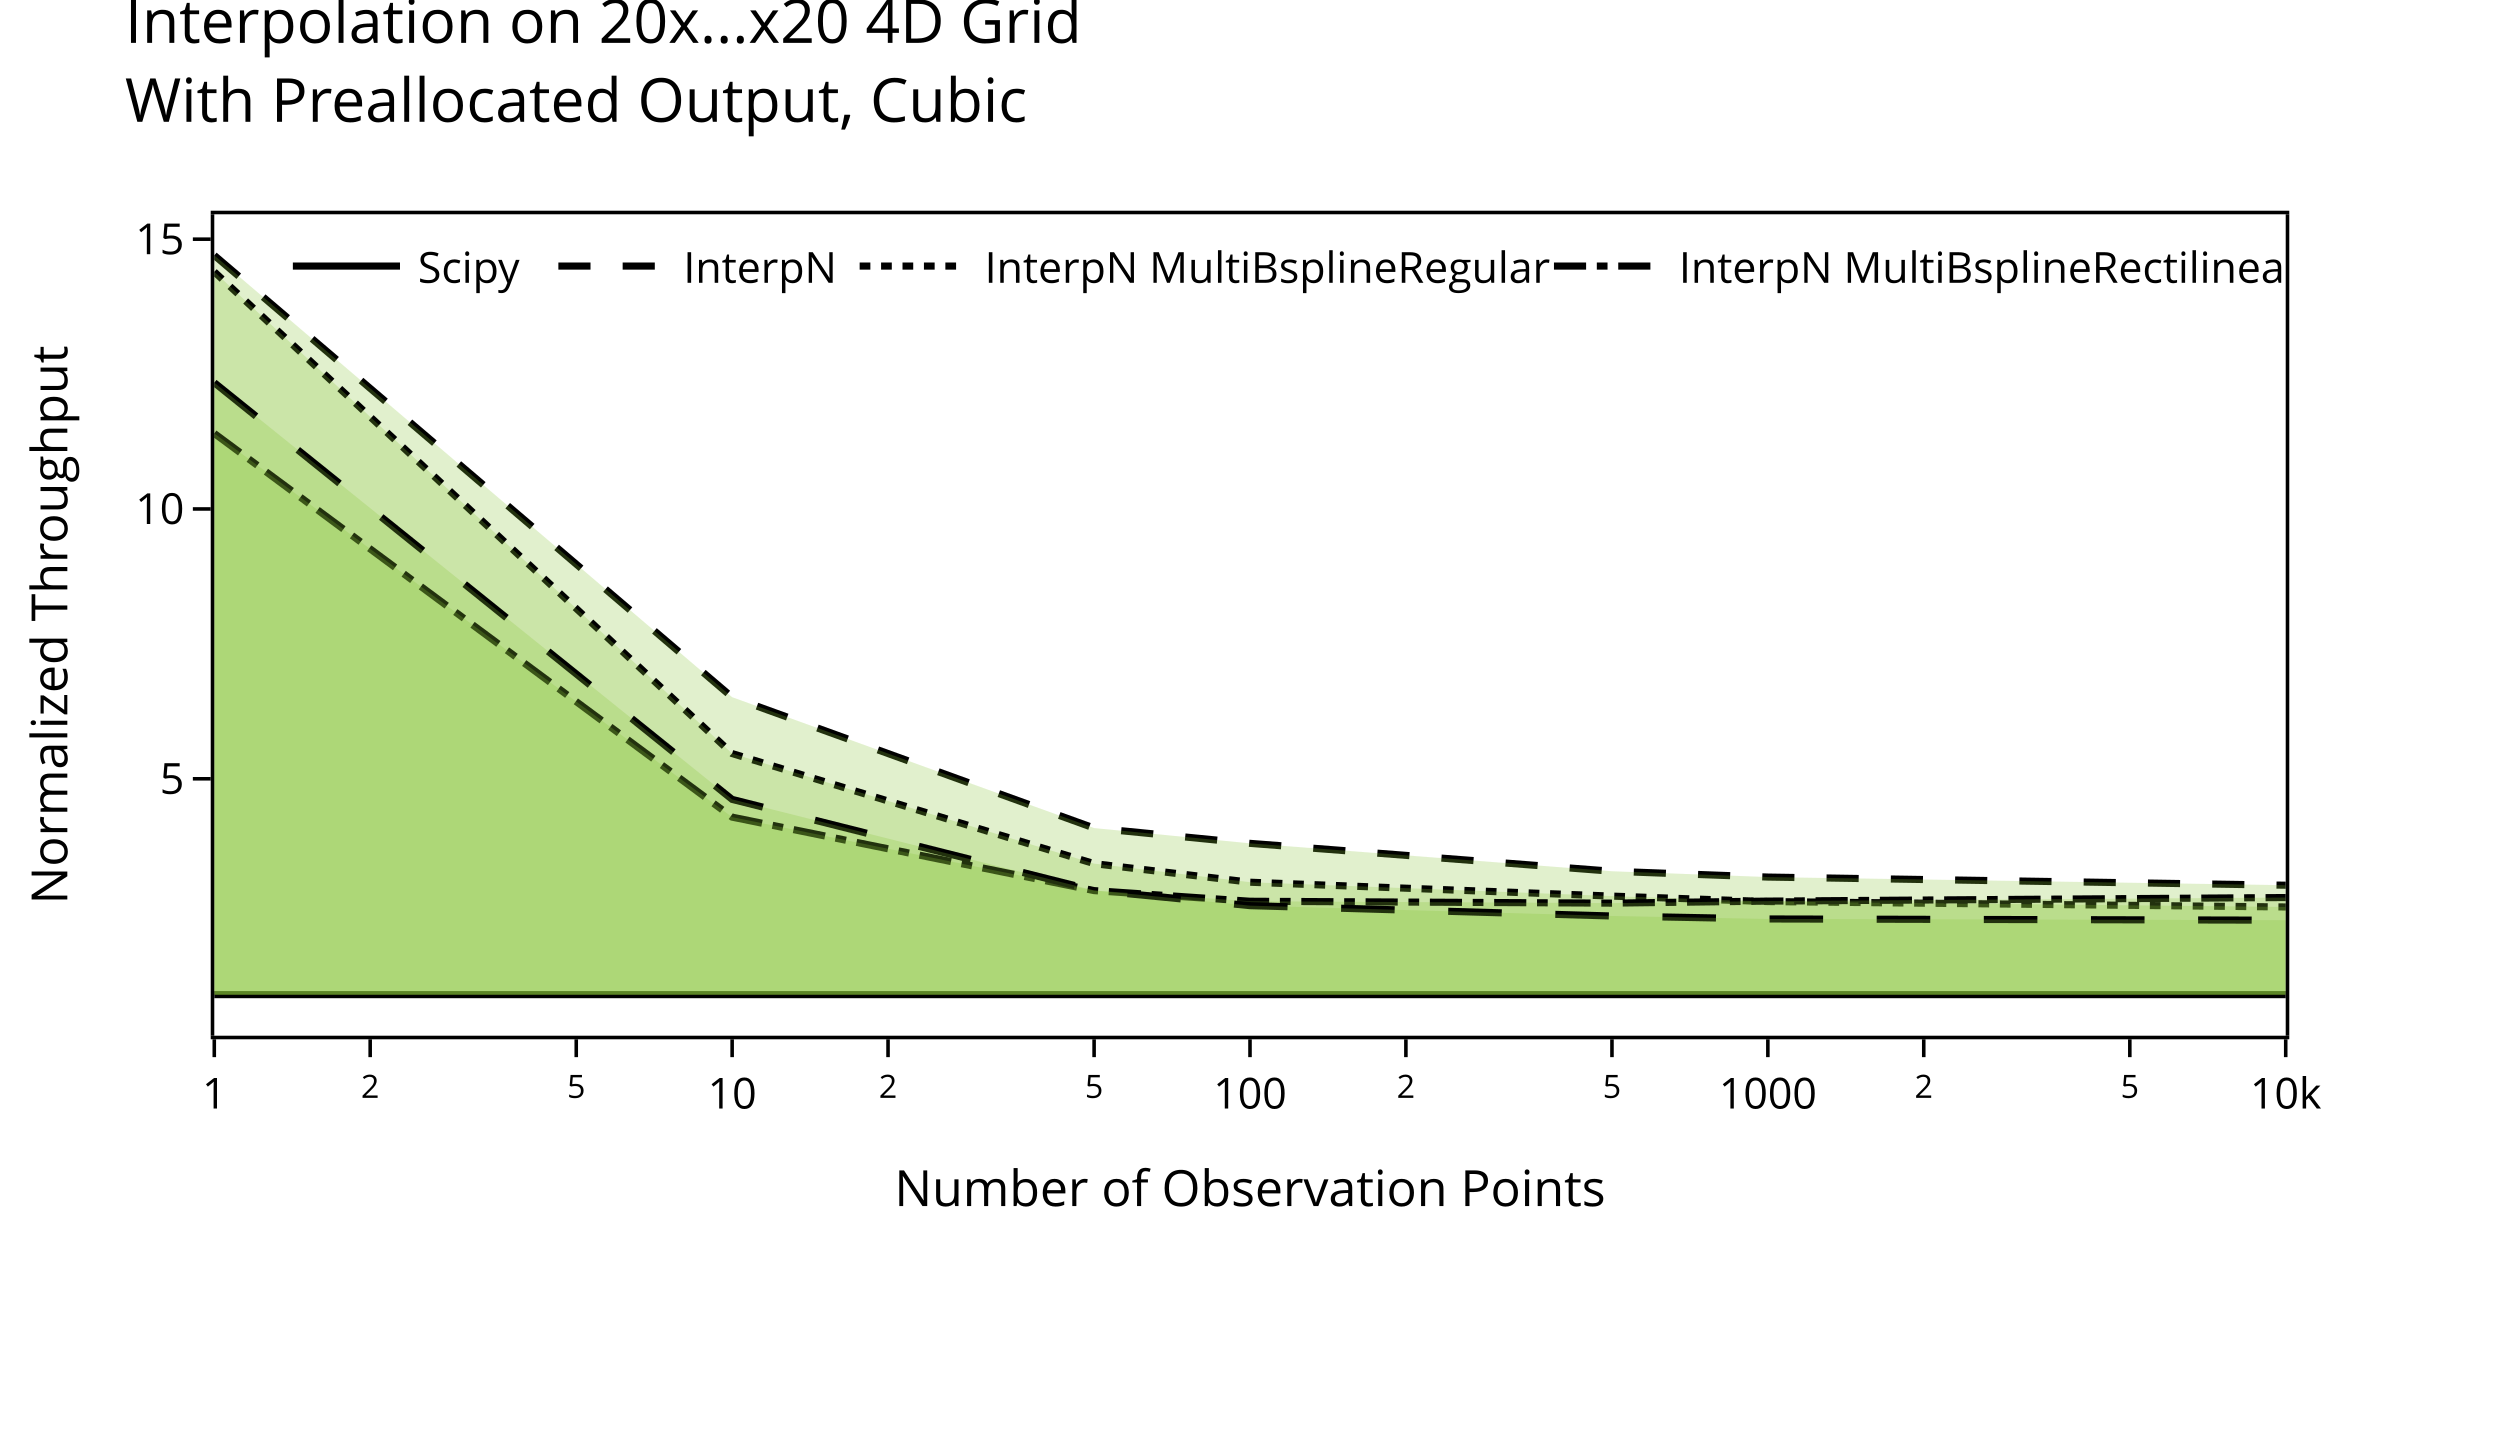
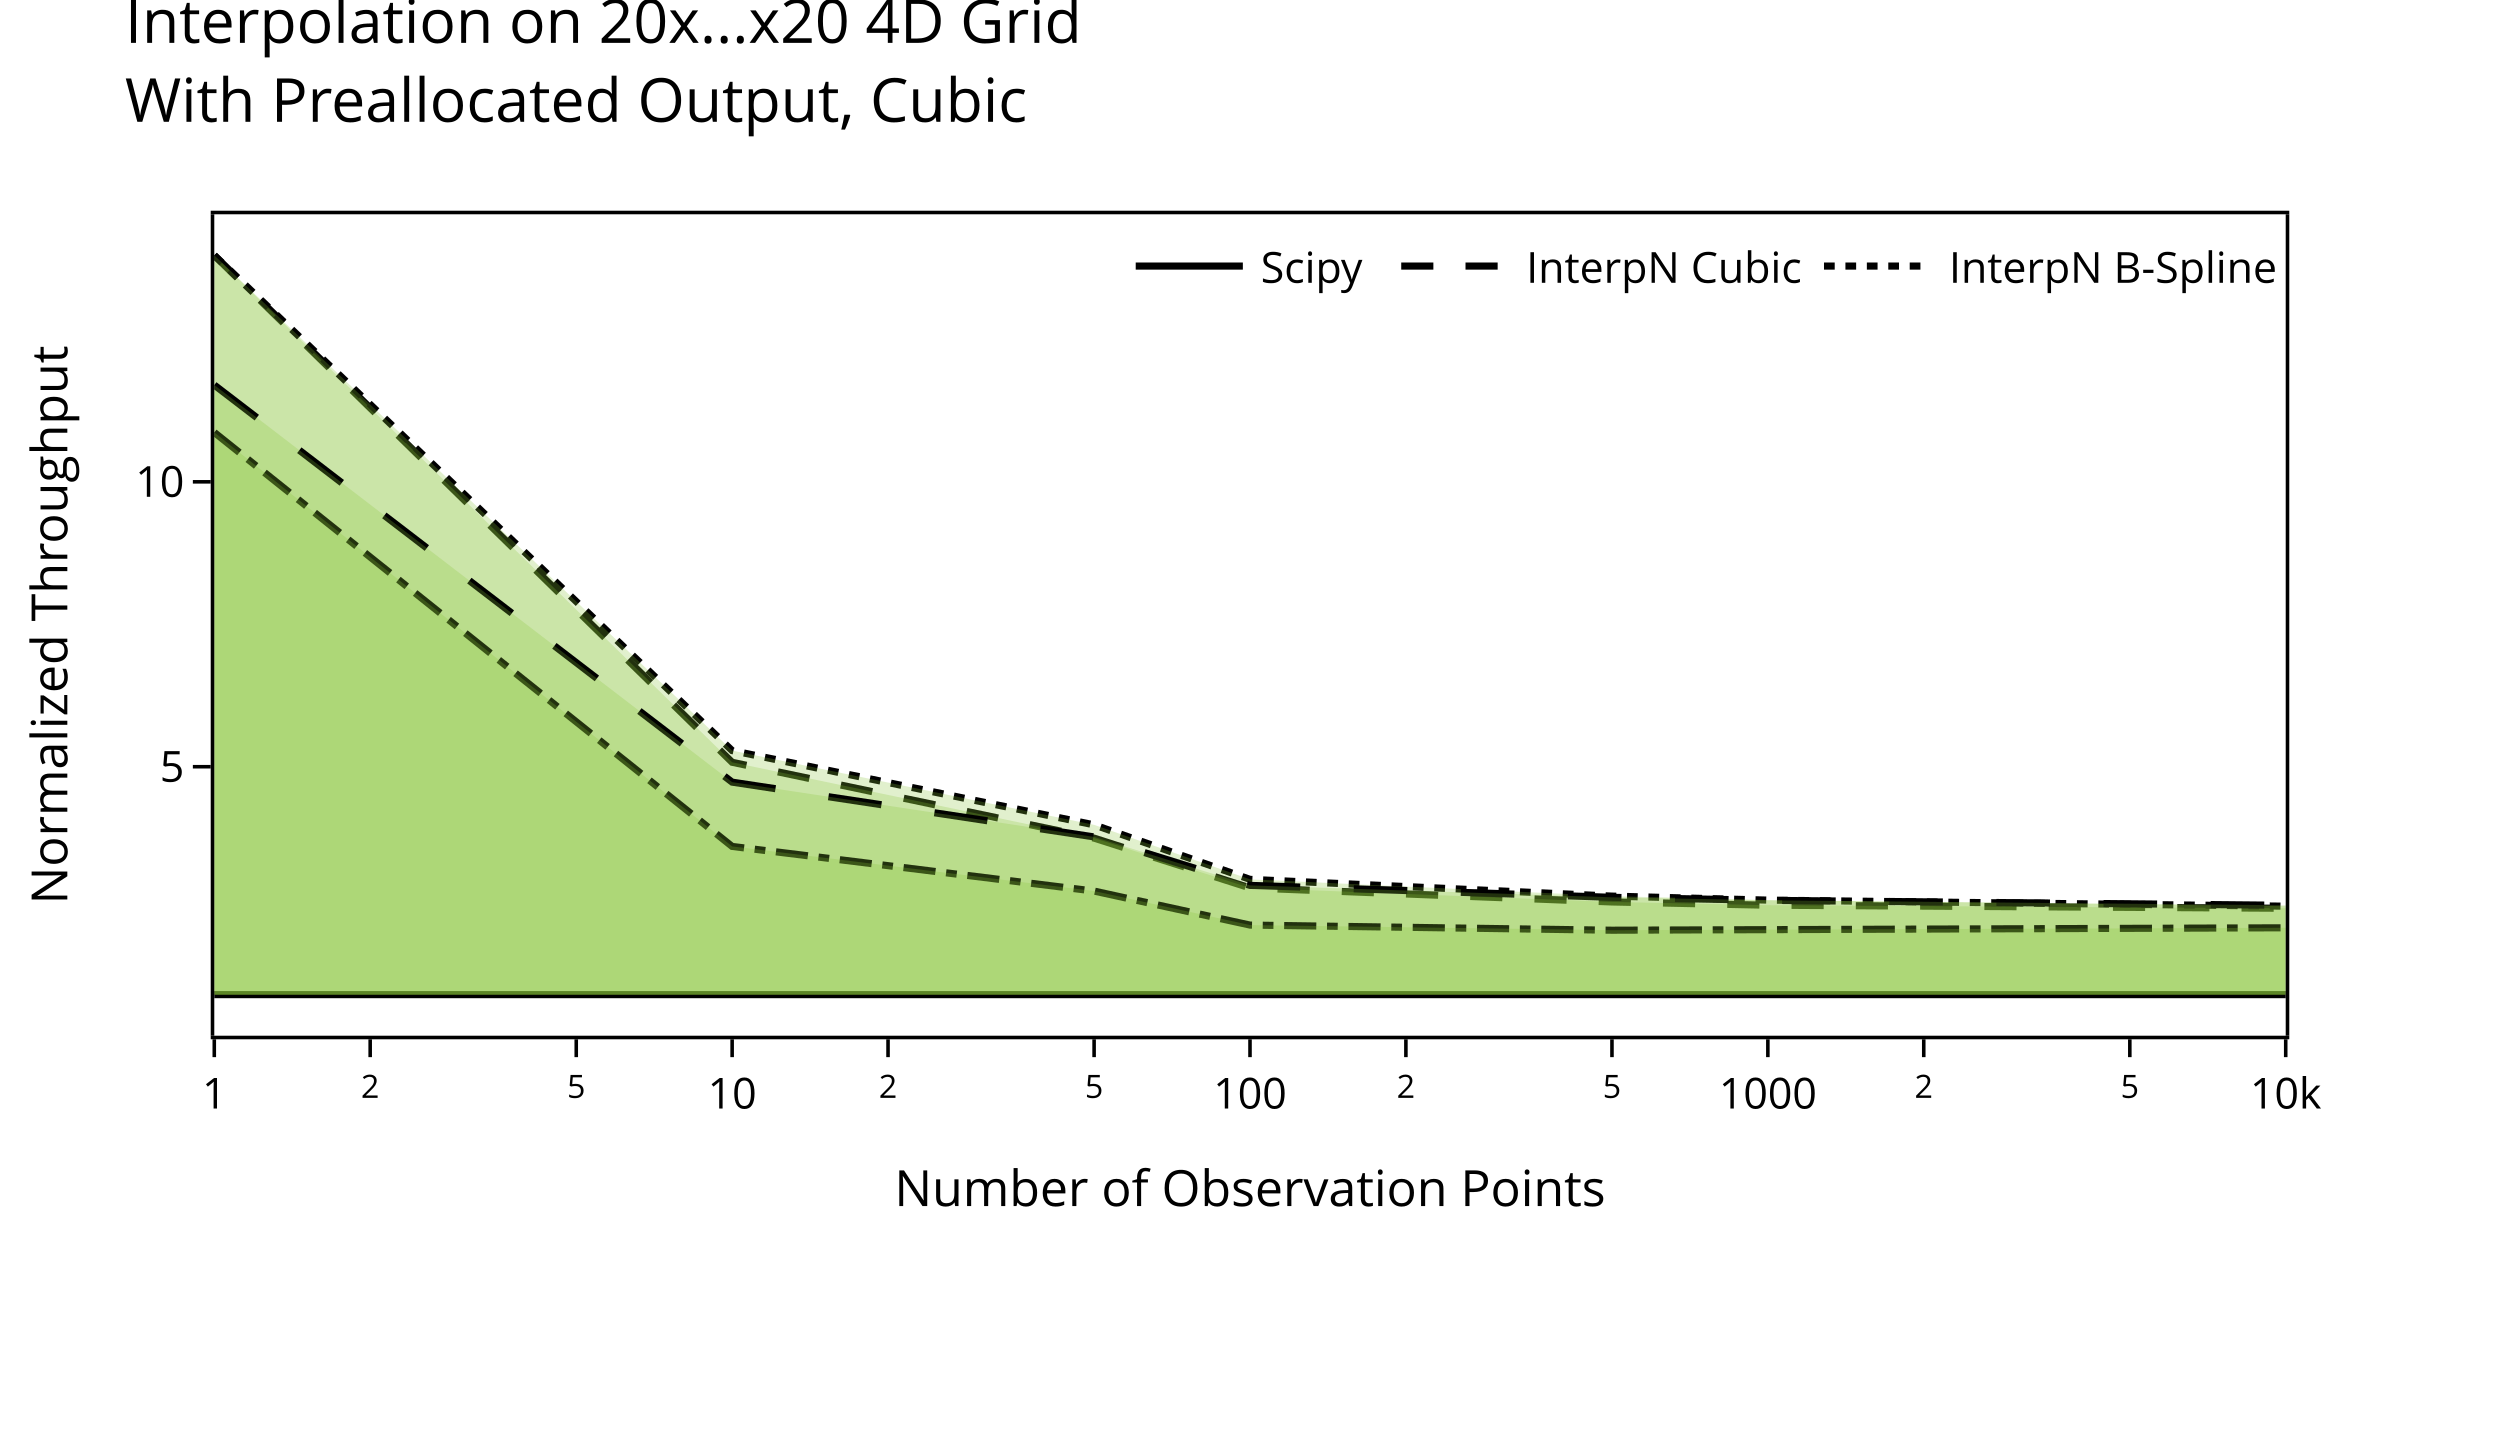
<svg xmlns="http://www.w3.org/2000/svg" class="main-svg" width="700" height="400" style="" viewBox="0 0 700 400">
  <rect x="0" y="0" width="700" height="400" style="fill: rgb(0, 0, 0); fill-opacity: 0;" />
-   <defs id="defs-dd8857">
+   <defs id="defs-880b9e">
    <g class="clips">
-       <clipPath id="clipdd8857xyplot" class="plotclip">
+       <clipPath id="clip880b9exyplot" class="plotclip">
        <rect width="580" height="230" />
      </clipPath>
-       <clipPath class="axesclip" id="clipdd8857x">
+       <clipPath class="axesclip" id="clip880b9ex">
        <rect x="60" y="0" width="580" height="400" />
      </clipPath>
-       <clipPath class="axesclip" id="clipdd8857y">
+       <clipPath class="axesclip" id="clip880b9ey">
        <rect x="0" y="60" width="700" height="230" />
      </clipPath>
-       <clipPath class="axesclip" id="clipdd8857xy">
+       <clipPath class="axesclip" id="clip880b9exy">
        <rect x="60" y="60" width="580" height="230" />
      </clipPath>
    </g>
    <g class="gradients" />
    <g class="patterns" />
  </defs>
  <g class="bglayer">
    <rect class="bg" x="60" y="60" width="580" height="230" style="fill: rgb(0, 0, 0); fill-opacity: 0; stroke-width: 0;" />
  </g>
  <g class="layer-below">
    <g class="imagelayer" />
    <g class="shapelayer" />
  </g>
  <g class="cartesianlayer">
    <g class="subplot xy">
      <g class="layer-subplot">
        <g class="shapelayer" />
        <g class="imagelayer" />
      </g>
      <g class="minor-gridlayer">
        <g class="x" />
        <g class="y" />
      </g>
      <g class="gridlayer">
        <g class="x" />
        <g class="y" />
      </g>
      <g class="zerolinelayer" />
      <g class="layer-between">
        <g class="shapelayer" />
        <g class="imagelayer" />
      </g>
      <path class="xlines-below" />
      <path class="ylines-below" />
      <g class="overlines-below" />
      <g class="xaxislayer-below" />
      <g class="yaxislayer-below" />
      <g class="overaxes-below" />
      <g class="overplot">
-         <g class="xy" transform="translate(60,60)" clip-path="url(#clipdd8857xyplot)">
+         <g class="xy" transform="translate(60,60)" clip-path="url(#clip880b9exyplot)">
          <g class="scatterlayer mlayer">
-             <g class="trace scatter trace246f0a" style="stroke-miterlimit: 2; opacity: 1;">
+             <g class="trace scatter trace9d72d0" style="stroke-miterlimit: 2; opacity: 1;">
              <g class="fills" />
              <g class="errorbars" />
              <g class="lines">
                <path class="js-line" d="M0,218.5L580,218.5" style="vector-effect: none; fill: none; stroke: rgb(0, 0, 0); stroke-opacity: 1; stroke-width: 2px; opacity: 1;" />
              </g>
              <g class="points" />
              <g class="text" />
            </g>
-             <g class="trace scatter tracee1c6da" style="stroke-miterlimit: 2; opacity: 1;">
-               <g class="fills" />
-               <g class="errorbars" />
-               <g class="lines">
-                 <path class="js-line" d="M0,11.5L145,135.21L246.35,171.86L290,176.14L391.35,183.95L435,185.58L580,187.86" style="vector-effect: none; fill: none; stroke: rgb(0, 0, 0); stroke-opacity: 1; stroke-dasharray: 9px, 9px; stroke-width: 2px; opacity: 1;" />
-               </g>
-               <g class="points" />
-               <g class="text" />
-             </g>
-             <g class="trace scatter trace75659e" style="stroke-miterlimit: 2; opacity: 1;">
+             <g class="trace scatter trace41910e" style="stroke-miterlimit: 2; opacity: 1;">
+               <g class="fills" />
+               <g class="errorbars" />
+               <g class="lines">
+                 <path class="js-line" d="M0,11.5L145,153.44L246.35,174.68L290,188.62L391.35,192.55L435,193.46L580,194.32" style="vector-effect: none; fill: none; stroke: rgb(0, 0, 0); stroke-opacity: 1; stroke-dasharray: 9px, 9px; stroke-width: 2px; opacity: 1;" />
+               </g>
+               <g class="points" />
+               <g class="text" />
+             </g>
+             <g class="trace scatter tracefd71b2" style="stroke-miterlimit: 2; opacity: 1;">
              <g class="fills">
                <g>
-                   <path class="js-fill" d="M0,11.5L145,135.21L246.35,171.86L290,176.14L391.35,183.95L435,185.58L580,187.86L580,218.5L435,218.5L0,218.5Z" style="fill: rgb(139, 196, 59); fill-opacity: 0.25; stroke-width: 0;" />
+                   <path class="js-fill" d="M0,11.5L145,153.44L246.35,174.68L290,188.62L391.35,192.55L435,193.46L580,194.32L580,218.5L435,218.5L0,218.5Z" style="fill: rgb(139, 196, 59); fill-opacity: 0.25; stroke-width: 0;" />
                </g>
              </g>
              <g class="errorbars" />
              <g class="lines">
-                 <path class="js-line" d="M0,11.5L145,135.21L246.35,171.86L290,176.14L391.35,183.95L435,185.58L580,187.86L580,218.5L435,218.5L0,218.5" style="vector-effect: none; fill: none; stroke: rgb(0, 204, 150); stroke-opacity: 1; stroke-width: 0px; opacity: 1;" />
-               </g>
-               <g class="points" />
-               <g class="text" />
-             </g>
-             <g class="trace scatter tracec7a8aa" style="stroke-miterlimit: 2; opacity: 1;">
-               <g class="fills" />
-               <g class="errorbars" />
-               <g class="lines">
-                 <path class="js-line" d="M0,16.11L145,151L246.35,181.82L290,187.02L391.35,190.91L435,192.44L580,193.95" style="vector-effect: none; fill: none; stroke: rgb(0, 0, 0); stroke-opacity: 1; stroke-dasharray: 3px, 3px; stroke-width: 2px; opacity: 1;" />
-               </g>
-               <g class="points" />
-               <g class="text" />
-             </g>
-             <g class="trace scatter traceb2402d" style="stroke-miterlimit: 2; opacity: 1;">
+                 <path class="js-line" d="M0,11.5L145,153.44L246.35,174.68L290,188.62L391.35,192.55L435,193.46L580,194.32L580,218.5L435,218.5L0,218.5" style="vector-effect: none; fill: none; stroke: rgb(0, 204, 150); stroke-opacity: 1; stroke-width: 0px; opacity: 1;" />
+               </g>
+               <g class="points" />
+               <g class="text" />
+             </g>
+             <g class="trace scatter trace9e1936" style="stroke-miterlimit: 2; opacity: 1;">
+               <g class="fills" />
+               <g class="errorbars" />
+               <g class="lines">
+                 <path class="js-line" d="M0,11.5L145,150.17L246.35,170.96L290,186.22L391.35,190.91L435,192.03L580,193.73" style="vector-effect: none; fill: none; stroke: rgb(0, 0, 0); stroke-opacity: 1; stroke-dasharray: 3px, 3px; stroke-width: 2px; opacity: 1;" />
+               </g>
+               <g class="points" />
+               <g class="text" />
+             </g>
+             <g class="trace scatter trace2ce3fc" style="stroke-miterlimit: 2; opacity: 1;">
              <g class="fills">
                <g>
-                   <path class="js-fill" d="M0,16.11L145,151L246.35,181.82L290,187.02L391.35,190.91L435,192.44L580,193.95L580,218.5L435,218.5L0,218.5Z" style="fill: rgb(139, 196, 59); fill-opacity: 0.25; stroke-width: 0;" />
+                   <path class="js-fill" d="M0,11.5L145,150.17L246.35,170.96L290,186.22L391.35,190.91L435,192.03L580,193.73L580,218.5L435,218.5L0,218.5Z" style="fill: rgb(139, 196, 59); fill-opacity: 0.25; stroke-width: 0;" />
                </g>
              </g>
              <g class="errorbars" />
              <g class="lines">
-                 <path class="js-line" d="M0,16.11L145,151L246.35,181.82L290,187.02L391.35,190.91L435,192.44L580,193.95L580,218.5L435,218.5L0,218.5" style="vector-effect: none; fill: none; stroke: rgb(255, 161, 90); stroke-opacity: 1; stroke-width: 0px; opacity: 1;" />
-               </g>
-               <g class="points" />
-               <g class="text" />
-             </g>
-             <g class="trace scatter tracecf8556" style="stroke-miterlimit: 2; opacity: 1;">
-               <g class="fills" />
-               <g class="errorbars" />
-               <g class="lines">
-                 <path class="js-line" d="M0,61.36L145,168.8L246.35,189.37L290,192.35L391.35,192.88L435,192.31L580,191.31" style="vector-effect: none; fill: none; stroke: rgb(0, 0, 0); stroke-opacity: 1; stroke-dasharray: 9px, 3px, 3px, 3px; stroke-width: 2px; opacity: 1;" />
-               </g>
-               <g class="points" />
-               <g class="text" />
-             </g>
-             <g class="trace scatter trace574fa7" style="stroke-miterlimit: 2; opacity: 1;">
+                 <path class="js-line" d="M0,11.5L145,150.17L246.35,170.96L290,186.22L391.35,190.91L435,192.03L580,193.73L580,218.5L435,218.5L0,218.5" style="vector-effect: none; fill: none; stroke: rgb(255, 161, 90); stroke-opacity: 1; stroke-width: 0px; opacity: 1;" />
+               </g>
+               <g class="points" />
+               <g class="text" />
+             </g>
+             <g class="trace scatter trace930555" style="stroke-miterlimit: 2; opacity: 1;">
+               <g class="fills" />
+               <g class="errorbars" />
+               <g class="lines">
+                 <path class="js-line" d="M0,61.08L145,177L246.35,189.5L290,199.02L391.35,200.46L580,199.78" style="vector-effect: none; fill: none; stroke: rgb(0, 0, 0); stroke-opacity: 1; stroke-dasharray: 9px, 3px, 3px, 3px; stroke-width: 2px; opacity: 1;" />
+               </g>
+               <g class="points" />
+               <g class="text" />
+             </g>
+             <g class="trace scatter trace175d79" style="stroke-miterlimit: 2; opacity: 1;">
              <g class="fills">
                <g>
-                   <path class="js-fill" d="M0,61.36L145,168.8L246.35,189.37L290,192.35L391.35,192.88L435,192.31L580,191.31L580,218.5L435,218.5L0,218.5Z" style="fill: rgb(139, 196, 59); fill-opacity: 0.25; stroke-width: 0;" />
+                   <path class="js-fill" d="M0,61.08L145,177L246.35,189.5L290,199.02L391.35,200.46L580,199.78L580,218.5L0,218.5Z" style="fill: rgb(139, 196, 59); fill-opacity: 0.25; stroke-width: 0;" />
                </g>
              </g>
              <g class="errorbars" />
              <g class="lines">
-                 <path class="js-line" d="M0,61.36L145,168.8L246.35,189.37L290,192.35L391.35,192.88L435,192.31L580,191.31L580,218.5L435,218.5L0,218.5" style="vector-effect: none; fill: none; stroke: rgb(255, 102, 146); stroke-opacity: 1; stroke-width: 0px; opacity: 1;" />
-               </g>
-               <g class="points" />
-               <g class="text" />
-             </g>
-             <g class="trace scatter trace3fd3f7" style="stroke-miterlimit: 2; opacity: 1;">
-               <g class="fills" />
-               <g class="errorbars" />
-               <g class="lines">
-                 <path class="js-line" d="M0,47.15L145,163.83L246.35,189.32L290,193.58L391.35,196.48L435,197.31L580,197.65" style="vector-effect: none; fill: none; stroke: rgb(0, 0, 0); stroke-opacity: 1; stroke-dasharray: 15px, 15px; stroke-width: 2px; opacity: 1;" />
-               </g>
-               <g class="points" />
-               <g class="text" />
-             </g>
-             <g class="trace scatter traceecfa3f" style="stroke-miterlimit: 2; opacity: 1;">
+                 <path class="js-line" d="M0,61.08L145,177L246.35,189.5L290,199.02L391.35,200.46L580,199.78L580,218.5L0,218.5" style="vector-effect: none; fill: none; stroke: rgb(255, 102, 146); stroke-opacity: 1; stroke-width: 0px; opacity: 1;" />
+               </g>
+               <g class="points" />
+               <g class="text" />
+             </g>
+             <g class="trace scatter traceacfc17" style="stroke-miterlimit: 2; opacity: 1;">
+               <g class="fills" />
+               <g class="errorbars" />
+               <g class="lines">
+                 <path class="js-line" d="M0,47.81L145,159L246.35,174.34L290,187.91L391.35,191.25L435,192.09L580,193.48" style="vector-effect: none; fill: none; stroke: rgb(0, 0, 0); stroke-opacity: 1; stroke-dasharray: 15px, 15px; stroke-width: 2px; opacity: 1;" />
+               </g>
+               <g class="points" />
+               <g class="text" />
+             </g>
+             <g class="trace scatter traceac61f6" style="stroke-miterlimit: 2; opacity: 1;">
              <g class="fills">
                <g>
-                   <path class="js-fill" d="M0,47.15L145,163.83L246.35,189.32L290,193.58L391.35,196.48L435,197.31L580,197.65L580,218.5L435,218.5L0,218.5Z" style="fill: rgb(139, 196, 59); fill-opacity: 0.25; stroke-width: 0;" />
+                   <path class="js-fill" d="M0,47.81L145,159L246.35,174.34L290,187.91L391.35,191.25L435,192.09L580,193.48L580,218.5L435,218.5L0,218.5Z" style="fill: rgb(139, 196, 59); fill-opacity: 0.25; stroke-width: 0;" />
                </g>
              </g>
              <g class="errorbars" />
              <g class="lines">
-                 <path class="js-line" d="M0,47.15L145,163.83L246.35,189.32L290,193.58L391.35,196.48L435,197.31L580,197.65L580,218.5L435,218.5L0,218.5" style="vector-effect: none; fill: none; stroke: rgb(255, 151, 255); stroke-opacity: 1; stroke-width: 0px; opacity: 1;" />
+                 <path class="js-line" d="M0,47.81L145,159L246.35,174.34L290,187.91L391.35,191.25L435,192.09L580,193.48L580,218.5L435,218.5L0,218.5" style="vector-effect: none; fill: none; stroke: rgb(255, 151, 255); stroke-opacity: 1; stroke-width: 0px; opacity: 1;" />
              </g>
              <g class="points" />
              <g class="text" />
            </g>
          </g>
        </g>
      </g>
      <path class="xlines-above crisp" d="M59,290.5H641M59,59.5H641" style="fill: none; stroke-width: 1px; stroke: rgb(0, 0, 0); stroke-opacity: 1;" />
      <path class="ylines-above crisp" d="M59.5,60V290M640.5,60V290" style="fill: none; stroke-width: 1px; stroke: rgb(0, 0, 0); stroke-opacity: 1;" />
      <g class="overlines-above" />
      <g class="xaxislayer-above">
        <path class="xtick ticks crisp" d="M0,291v5" transform="translate(60,0)" style="stroke: rgb(0, 0, 0); stroke-opacity: 1; stroke-width: 1px;" />
        <path class="xtick ticks crisp" d="M0,291v5" transform="translate(103.65,0)" style="stroke: rgb(0, 0, 0); stroke-opacity: 1; stroke-width: 1px;" />
        <path class="xtick ticks crisp" d="M0,291v5" transform="translate(161.35,0)" style="stroke: rgb(0, 0, 0); stroke-opacity: 1; stroke-width: 1px;" />
        <path class="xtick ticks crisp" d="M0,291v5" transform="translate(205,0)" style="stroke: rgb(0, 0, 0); stroke-opacity: 1; stroke-width: 1px;" />
        <path class="xtick ticks crisp" d="M0,291v5" transform="translate(248.65,0)" style="stroke: rgb(0, 0, 0); stroke-opacity: 1; stroke-width: 1px;" />
        <path class="xtick ticks crisp" d="M0,291v5" transform="translate(306.35,0)" style="stroke: rgb(0, 0, 0); stroke-opacity: 1; stroke-width: 1px;" />
        <path class="xtick ticks crisp" d="M0,291v5" transform="translate(350,0)" style="stroke: rgb(0, 0, 0); stroke-opacity: 1; stroke-width: 1px;" />
        <path class="xtick ticks crisp" d="M0,291v5" transform="translate(393.65,0)" style="stroke: rgb(0, 0, 0); stroke-opacity: 1; stroke-width: 1px;" />
        <path class="xtick ticks crisp" d="M0,291v5" transform="translate(451.35,0)" style="stroke: rgb(0, 0, 0); stroke-opacity: 1; stroke-width: 1px;" />
        <path class="xtick ticks crisp" d="M0,291v5" transform="translate(495,0)" style="stroke: rgb(0, 0, 0); stroke-opacity: 1; stroke-width: 1px;" />
        <path class="xtick ticks crisp" d="M0,291v5" transform="translate(538.65,0)" style="stroke: rgb(0, 0, 0); stroke-opacity: 1; stroke-width: 1px;" />
        <path class="xtick ticks crisp" d="M0,291v5" transform="translate(596.35,0)" style="stroke: rgb(0, 0, 0); stroke-opacity: 1; stroke-width: 1px;" />
        <path class="xtick ticks crisp" d="M0,291v5" transform="translate(640,0)" style="stroke: rgb(0, 0, 0); stroke-opacity: 1; stroke-width: 1px;" />
        <g class="xtick">
          <text text-anchor="middle" x="0" y="310.4" transform="translate(60,0)" style="font-family: 'Open Sans', verdana, arial, sans-serif; font-size: 12px; fill: rgb(0, 0, 0); fill-opacity: 1; white-space: pre; opacity: 1;">1</text>
        </g>
        <g class="xtick">
          <text text-anchor="middle" x="0" y="307.4" style="font-family: 'Open Sans', verdana, arial, sans-serif; font-size: 9px; fill: rgb(0, 0, 0); fill-opacity: 1; white-space: pre; opacity: 1;" transform="translate(103.65,0)">2</text>
        </g>
        <g class="xtick">
          <text text-anchor="middle" x="0" y="307.4" style="font-family: 'Open Sans', verdana, arial, sans-serif; font-size: 9px; fill: rgb(0, 0, 0); fill-opacity: 1; white-space: pre; opacity: 1;" transform="translate(161.35,0)">5</text>
        </g>
        <g class="xtick">
          <text text-anchor="middle" x="0" y="310.4" style="font-family: 'Open Sans', verdana, arial, sans-serif; font-size: 12px; fill: rgb(0, 0, 0); fill-opacity: 1; white-space: pre; opacity: 1;" transform="translate(205,0)">10</text>
        </g>
        <g class="xtick">
          <text text-anchor="middle" x="0" y="307.4" style="font-family: 'Open Sans', verdana, arial, sans-serif; font-size: 9px; fill: rgb(0, 0, 0); fill-opacity: 1; white-space: pre; opacity: 1;" transform="translate(248.65,0)">2</text>
        </g>
        <g class="xtick">
          <text text-anchor="middle" x="0" y="307.4" style="font-family: 'Open Sans', verdana, arial, sans-serif; font-size: 9px; fill: rgb(0, 0, 0); fill-opacity: 1; white-space: pre; opacity: 1;" transform="translate(306.35,0)">5</text>
        </g>
        <g class="xtick">
          <text text-anchor="middle" x="0" y="310.4" style="font-family: 'Open Sans', verdana, arial, sans-serif; font-size: 12px; fill: rgb(0, 0, 0); fill-opacity: 1; white-space: pre; opacity: 1;" transform="translate(350,0)">100</text>
        </g>
        <g class="xtick">
          <text text-anchor="middle" x="0" y="307.4" style="font-family: 'Open Sans', verdana, arial, sans-serif; font-size: 9px; fill: rgb(0, 0, 0); fill-opacity: 1; white-space: pre; opacity: 1;" transform="translate(393.65,0)">2</text>
        </g>
        <g class="xtick">
          <text text-anchor="middle" x="0" y="307.4" style="font-family: 'Open Sans', verdana, arial, sans-serif; font-size: 9px; fill: rgb(0, 0, 0); fill-opacity: 1; white-space: pre; opacity: 1;" transform="translate(451.35,0)">5</text>
        </g>
        <g class="xtick">
          <text text-anchor="middle" x="0" y="310.4" style="font-family: 'Open Sans', verdana, arial, sans-serif; font-size: 12px; fill: rgb(0, 0, 0); fill-opacity: 1; white-space: pre; opacity: 1;" transform="translate(495,0)">1000</text>
        </g>
        <g class="xtick">
          <text text-anchor="middle" x="0" y="307.4" style="font-family: 'Open Sans', verdana, arial, sans-serif; font-size: 9px; fill: rgb(0, 0, 0); fill-opacity: 1; white-space: pre; opacity: 1;" transform="translate(538.65,0)">2</text>
        </g>
        <g class="xtick">
          <text text-anchor="middle" x="0" y="307.4" style="font-family: 'Open Sans', verdana, arial, sans-serif; font-size: 9px; fill: rgb(0, 0, 0); fill-opacity: 1; white-space: pre; opacity: 1;" transform="translate(596.35,0)">5</text>
        </g>
        <g class="xtick">
          <text text-anchor="middle" x="0" y="310.4" style="font-family: 'Open Sans', verdana, arial, sans-serif; font-size: 12px; fill: rgb(0, 0, 0); fill-opacity: 1; white-space: pre; opacity: 1;" transform="translate(640,0)">10k</text>
        </g>
      </g>
      <g class="yaxislayer-above">
-         <path class="ytick ticks crisp" d="M59,0h-5" transform="translate(0,218.06)" style="stroke: rgb(0, 0, 0); stroke-opacity: 1; stroke-width: 1px;" />
-         <path class="ytick ticks crisp" d="M59,0h-5" transform="translate(0,142.51)" style="stroke: rgb(0, 0, 0); stroke-opacity: 1; stroke-width: 1px;" />
-         <path class="ytick ticks crisp" d="M59,0h-5" transform="translate(0,66.97)" style="stroke: rgb(0, 0, 0); stroke-opacity: 1; stroke-width: 1px;" />
+         <path class="ytick ticks crisp" d="M59,0h-5" transform="translate(0,214.68)" style="stroke: rgb(0, 0, 0); stroke-opacity: 1; stroke-width: 1px;" />
+         <path class="ytick ticks crisp" d="M59,0h-5" transform="translate(0,134.91)" style="stroke: rgb(0, 0, 0); stroke-opacity: 1; stroke-width: 1px;" />
        <g class="ytick">
-           <text text-anchor="end" x="51.6" y="4.2" transform="translate(0,218.06)" style="font-family: 'Open Sans', verdana, arial, sans-serif; font-size: 12px; fill: rgb(0, 0, 0); fill-opacity: 1; white-space: pre; opacity: 1;">5</text>
+           <text text-anchor="end" x="51.6" y="4.2" transform="translate(0,214.68)" style="font-family: 'Open Sans', verdana, arial, sans-serif; font-size: 12px; fill: rgb(0, 0, 0); fill-opacity: 1; white-space: pre; opacity: 1;">5</text>
        </g>
        <g class="ytick">
-           <text text-anchor="end" x="51.6" y="4.2" style="font-family: 'Open Sans', verdana, arial, sans-serif; font-size: 12px; fill: rgb(0, 0, 0); fill-opacity: 1; white-space: pre; opacity: 1;" transform="translate(0,142.51)">10</text>
-         </g>
-         <g class="ytick">
-           <text text-anchor="end" x="51.6" y="4.2" style="font-family: 'Open Sans', verdana, arial, sans-serif; font-size: 12px; fill: rgb(0, 0, 0); fill-opacity: 1; white-space: pre; opacity: 1;" transform="translate(0,66.97)">15</text>
+           <text text-anchor="end" x="51.6" y="4.2" style="font-family: 'Open Sans', verdana, arial, sans-serif; font-size: 12px; fill: rgb(0, 0, 0); fill-opacity: 1; white-space: pre; opacity: 1;" transform="translate(0,134.91)">10</text>
        </g>
      </g>
      <g class="overaxes-above" />
    </g>
  </g>
  <g class="polarlayer" />
  <g class="smithlayer" />
  <g class="ternarylayer" />
  <g class="geolayer" />
  <g class="funnelarealayer" />
  <g class="pielayer" />
  <g class="iciclelayer" />
  <g class="treemaplayer" />
  <g class="sunburstlayer" />
  <g class="glimages" />
-   <defs id="topdefs-dd8857">
+   <defs id="topdefs-880b9e">
    <g class="clips" />
-     <clipPath id="legenddd8857">
-       <rect width="563" height="29" x="0" y="0" />
+     <clipPath id="legend880b9e">
+       <rect width="327" height="29" x="0" y="0" />
    </clipPath>
  </defs>
  <g class="layer-above">
    <g class="imagelayer" />
    <g class="shapelayer" />
  </g>
  <g class="infolayer">
-     <g class="legend" pointer-events="all" transform="translate(77,60)">
-       <rect class="bg" shape-rendering="crispEdges" width="563" height="29" x="0" y="0" style="stroke: rgb(68, 68, 68); stroke-opacity: 1; fill: rgb(0, 0, 0); fill-opacity: 0; stroke-width: 0px;" />
-       <g class="scrollbox" transform="" clip-path="url(#legenddd8857)">
+     <g class="legend" pointer-events="all" transform="translate(313,60)">
+       <rect class="bg" shape-rendering="crispEdges" width="327" height="29" x="0" y="0" style="stroke: rgb(68, 68, 68); stroke-opacity: 1; fill: rgb(0, 0, 0); fill-opacity: 0; stroke-width: 0px;" />
+       <g class="scrollbox" transform="" clip-path="url(#legend880b9e)">
        <g class="groups">
          <g class="traces" transform="translate(0,14.5)" style="opacity: 1;">
            <text class="legendtext" text-anchor="start" x="40" y="4.68" style="font-family: 'Open Sans', verdana, arial, sans-serif; font-size: 12px; fill: rgb(0, 0, 0); fill-opacity: 1; white-space: pre;">Scipy</text>
            <g class="layers" style="opacity: 1;">
              <g class="legendfill" />
              <g class="legendlines">
                <path class="js-line" d="M5,0h30" style="fill: none; stroke: rgb(0, 0, 0); stroke-opacity: 1; stroke-width: 2px;" />
              </g>
              <g class="legendsymbols">
                <g class="legendpoints" />
              </g>
            </g>
            <rect class="legendtoggle" x="0" y="-9.5" width="71.844" height="19" style="fill: rgb(0, 0, 0); fill-opacity: 0;" />
          </g>
          <g class="traces" transform="translate(74.34375,14.5)" style="opacity: 1;">
-             <text class="legendtext" text-anchor="start" x="40" y="4.68" style="font-family: 'Open Sans', verdana, arial, sans-serif; font-size: 12px; fill: rgb(0, 0, 0); fill-opacity: 1; white-space: pre;">InterpN</text>
+             <text class="legendtext" text-anchor="start" x="40" y="4.68" style="font-family: 'Open Sans', verdana, arial, sans-serif; font-size: 12px; fill: rgb(0, 0, 0); fill-opacity: 1; white-space: pre;">InterpN Cubic</text>
            <g class="layers" style="opacity: 1;">
              <g class="legendfill" />
              <g class="legendlines">
                <path class="js-line" d="M5,0h30" style="fill: none; stroke: rgb(0, 0, 0); stroke-opacity: 1; stroke-dasharray: 9px, 9px; stroke-width: 2px;" />
              </g>
              <g class="legendsymbols">
                <g class="legendpoints" />
              </g>
            </g>
-             <rect class="legendtoggle" x="0" y="-9.5" width="81.859" height="19" style="fill: rgb(0, 0, 0); fill-opacity: 0;" />
+             <rect class="legendtoggle" x="0" y="-9.5" width="115.875" height="19" style="fill: rgb(0, 0, 0); fill-opacity: 0;" />
          </g>
-           <g class="traces" transform="translate(158.7031,14.5)" style="opacity: 1;">
-             <text class="legendtext" text-anchor="start" x="40" y="4.68" style="font-family: 'Open Sans', verdana, arial, sans-serif; font-size: 12px; fill: rgb(0, 0, 0); fill-opacity: 1; white-space: pre;">InterpN MultiBsplineRegular</text>
+           <g class="traces" transform="translate(192.7188,14.5)" style="opacity: 1;">
+             <text class="legendtext" text-anchor="start" x="40" y="4.68" style="font-family: 'Open Sans', verdana, arial, sans-serif; font-size: 12px; fill: rgb(0, 0, 0); fill-opacity: 1; white-space: pre;">InterpN B-Spline</text>
            <g class="layers" style="opacity: 1;">
              <g class="legendfill" />
              <g class="legendlines">
                <path class="js-line" d="M5,0h30" style="fill: none; stroke: rgb(0, 0, 0); stroke-opacity: 1; stroke-dasharray: 3px, 3px; stroke-width: 2px;" />
              </g>
              <g class="legendsymbols">
                <g class="legendpoints" />
              </g>
            </g>
-             <rect class="legendtoggle" x="0" y="-9.5" width="191.906" height="19" style="fill: rgb(0, 0, 0); fill-opacity: 0;" />
-           </g>
-           <g class="traces" transform="translate(353.1094,14.5)" style="opacity: 1;">
-             <text class="legendtext" text-anchor="start" x="40" y="4.68" style="font-family: 'Open Sans', verdana, arial, sans-serif; font-size: 12px; fill: rgb(0, 0, 0); fill-opacity: 1; white-space: pre;">InterpN MultiBsplineRectilinear</text>
-             <g class="layers" style="opacity: 1;">
-               <g class="legendfill" />
-               <g class="legendlines">
-                 <path class="js-line" d="M5,0h30" style="fill: none; stroke: rgb(0, 0, 0); stroke-opacity: 1; stroke-dasharray: 9px, 3px, 3px, 3px; stroke-width: 2px;" />
-               </g>
-               <g class="legendsymbols">
-                 <g class="legendpoints" />
-               </g>
-             </g>
-             <rect class="legendtoggle" x="0" y="-9.5" width="206.578" height="19" style="fill: rgb(0, 0, 0); fill-opacity: 0;" />
+             <rect class="legendtoggle" x="0" y="-9.5" width="130.875" height="19" style="fill: rgb(0, 0, 0); fill-opacity: 0;" />
          </g>
        </g>
      </g>
      <rect class="scrollbar" rx="20" ry="3" width="0" height="0" x="0" y="0" style="fill: rgb(128, 139, 164); fill-opacity: 1;" />
    </g>
    <g class="g-gtitle">
      <text class="gtitle" x="35" y="12" text-anchor="start" dy="0.7em" style="opacity: 1; font-family: 'Open Sans', verdana, arial, sans-serif; font-size: 17px; fill: rgb(0, 0, 0); fill-opacity: 1; white-space: pre;">
        <tspan class="line" dy="0em" x="35" y="12">Interpolation on 20x...x20 4D Grid</tspan>
        <tspan class="line" dy="1.3em" x="35" y="12">With Preallocated Output, Cubic</tspan>
      </text>
    </g>
    <g class="g-xtitle">
      <text class="xtitle" x="350" y="337.706" text-anchor="middle" style="opacity: 1; font-family: 'Open Sans', verdana, arial, sans-serif; font-size: 14px; fill: rgb(0, 0, 0); fill-opacity: 1; white-space: pre;">Number of Observation Points</text>
    </g>
    <g class="g-ytitle">
      <text class="ytitle" transform="rotate(-90,18.85,175)" x="18.85" y="175" text-anchor="middle" style="opacity: 1; font-family: 'Open Sans', verdana, arial, sans-serif; font-size: 14px; fill: rgb(0, 0, 0); fill-opacity: 1; white-space: pre;">Normalized Throughput</text>
    </g>
  </g>
</svg>
